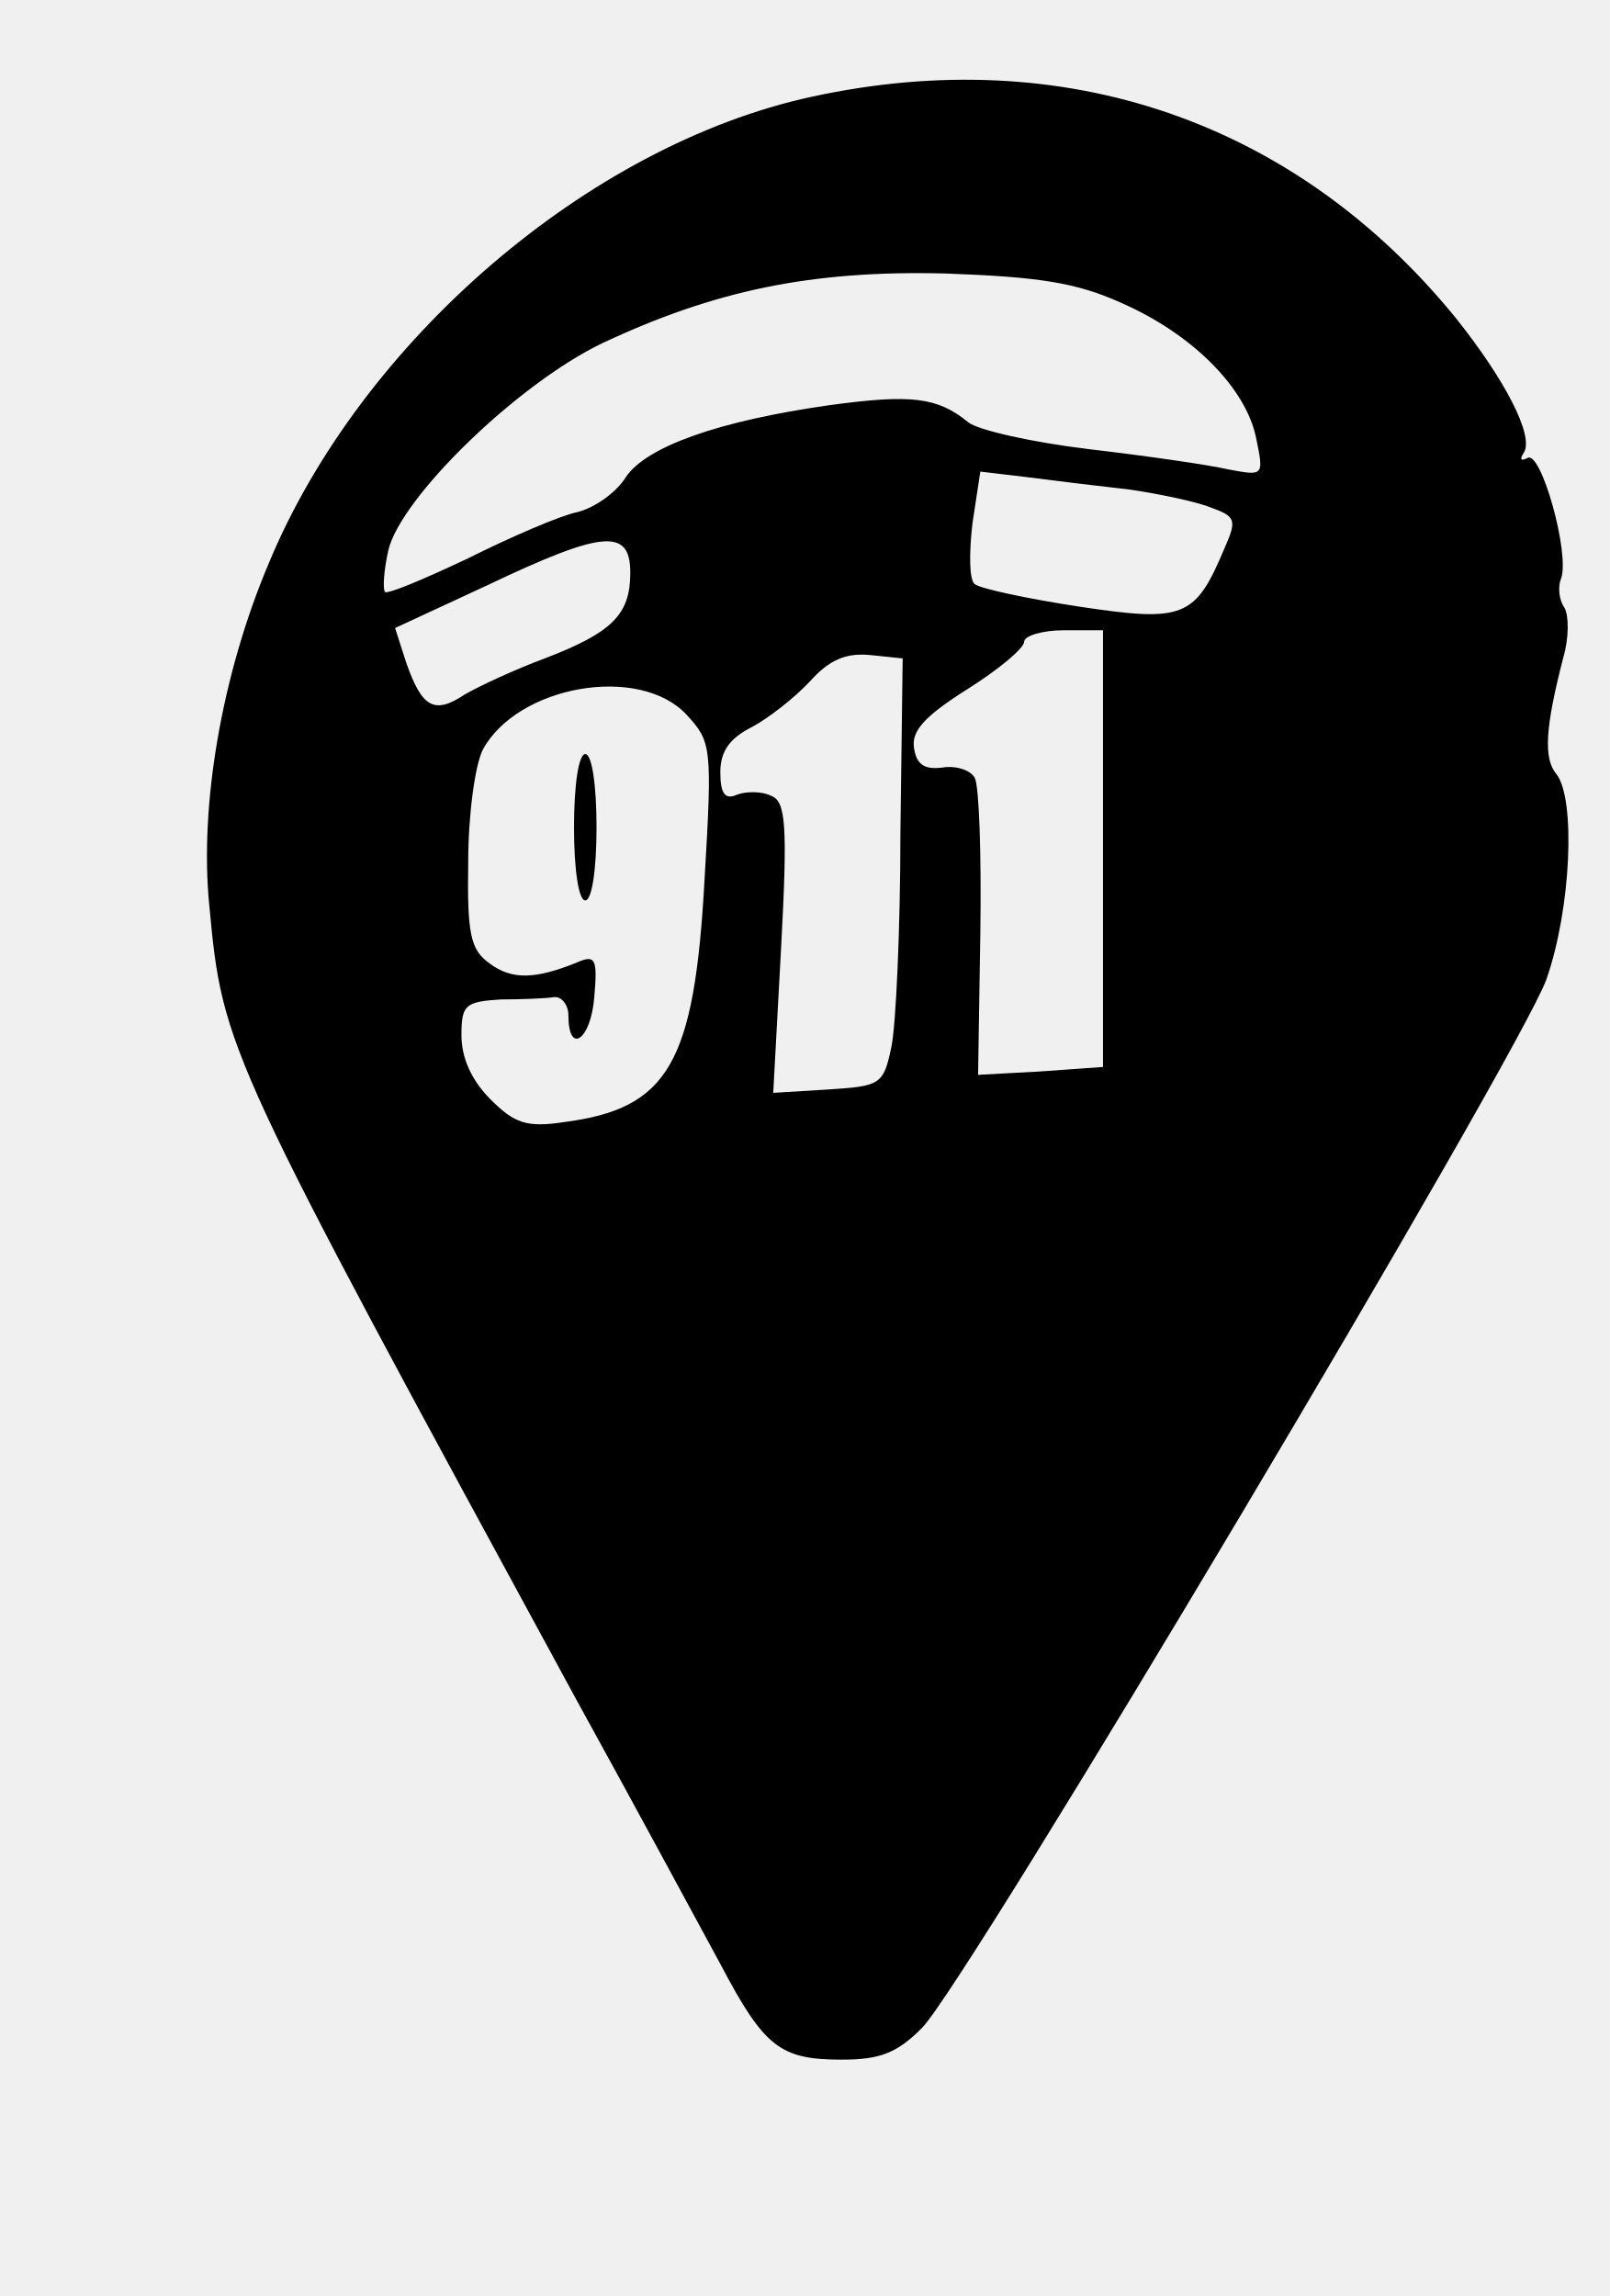
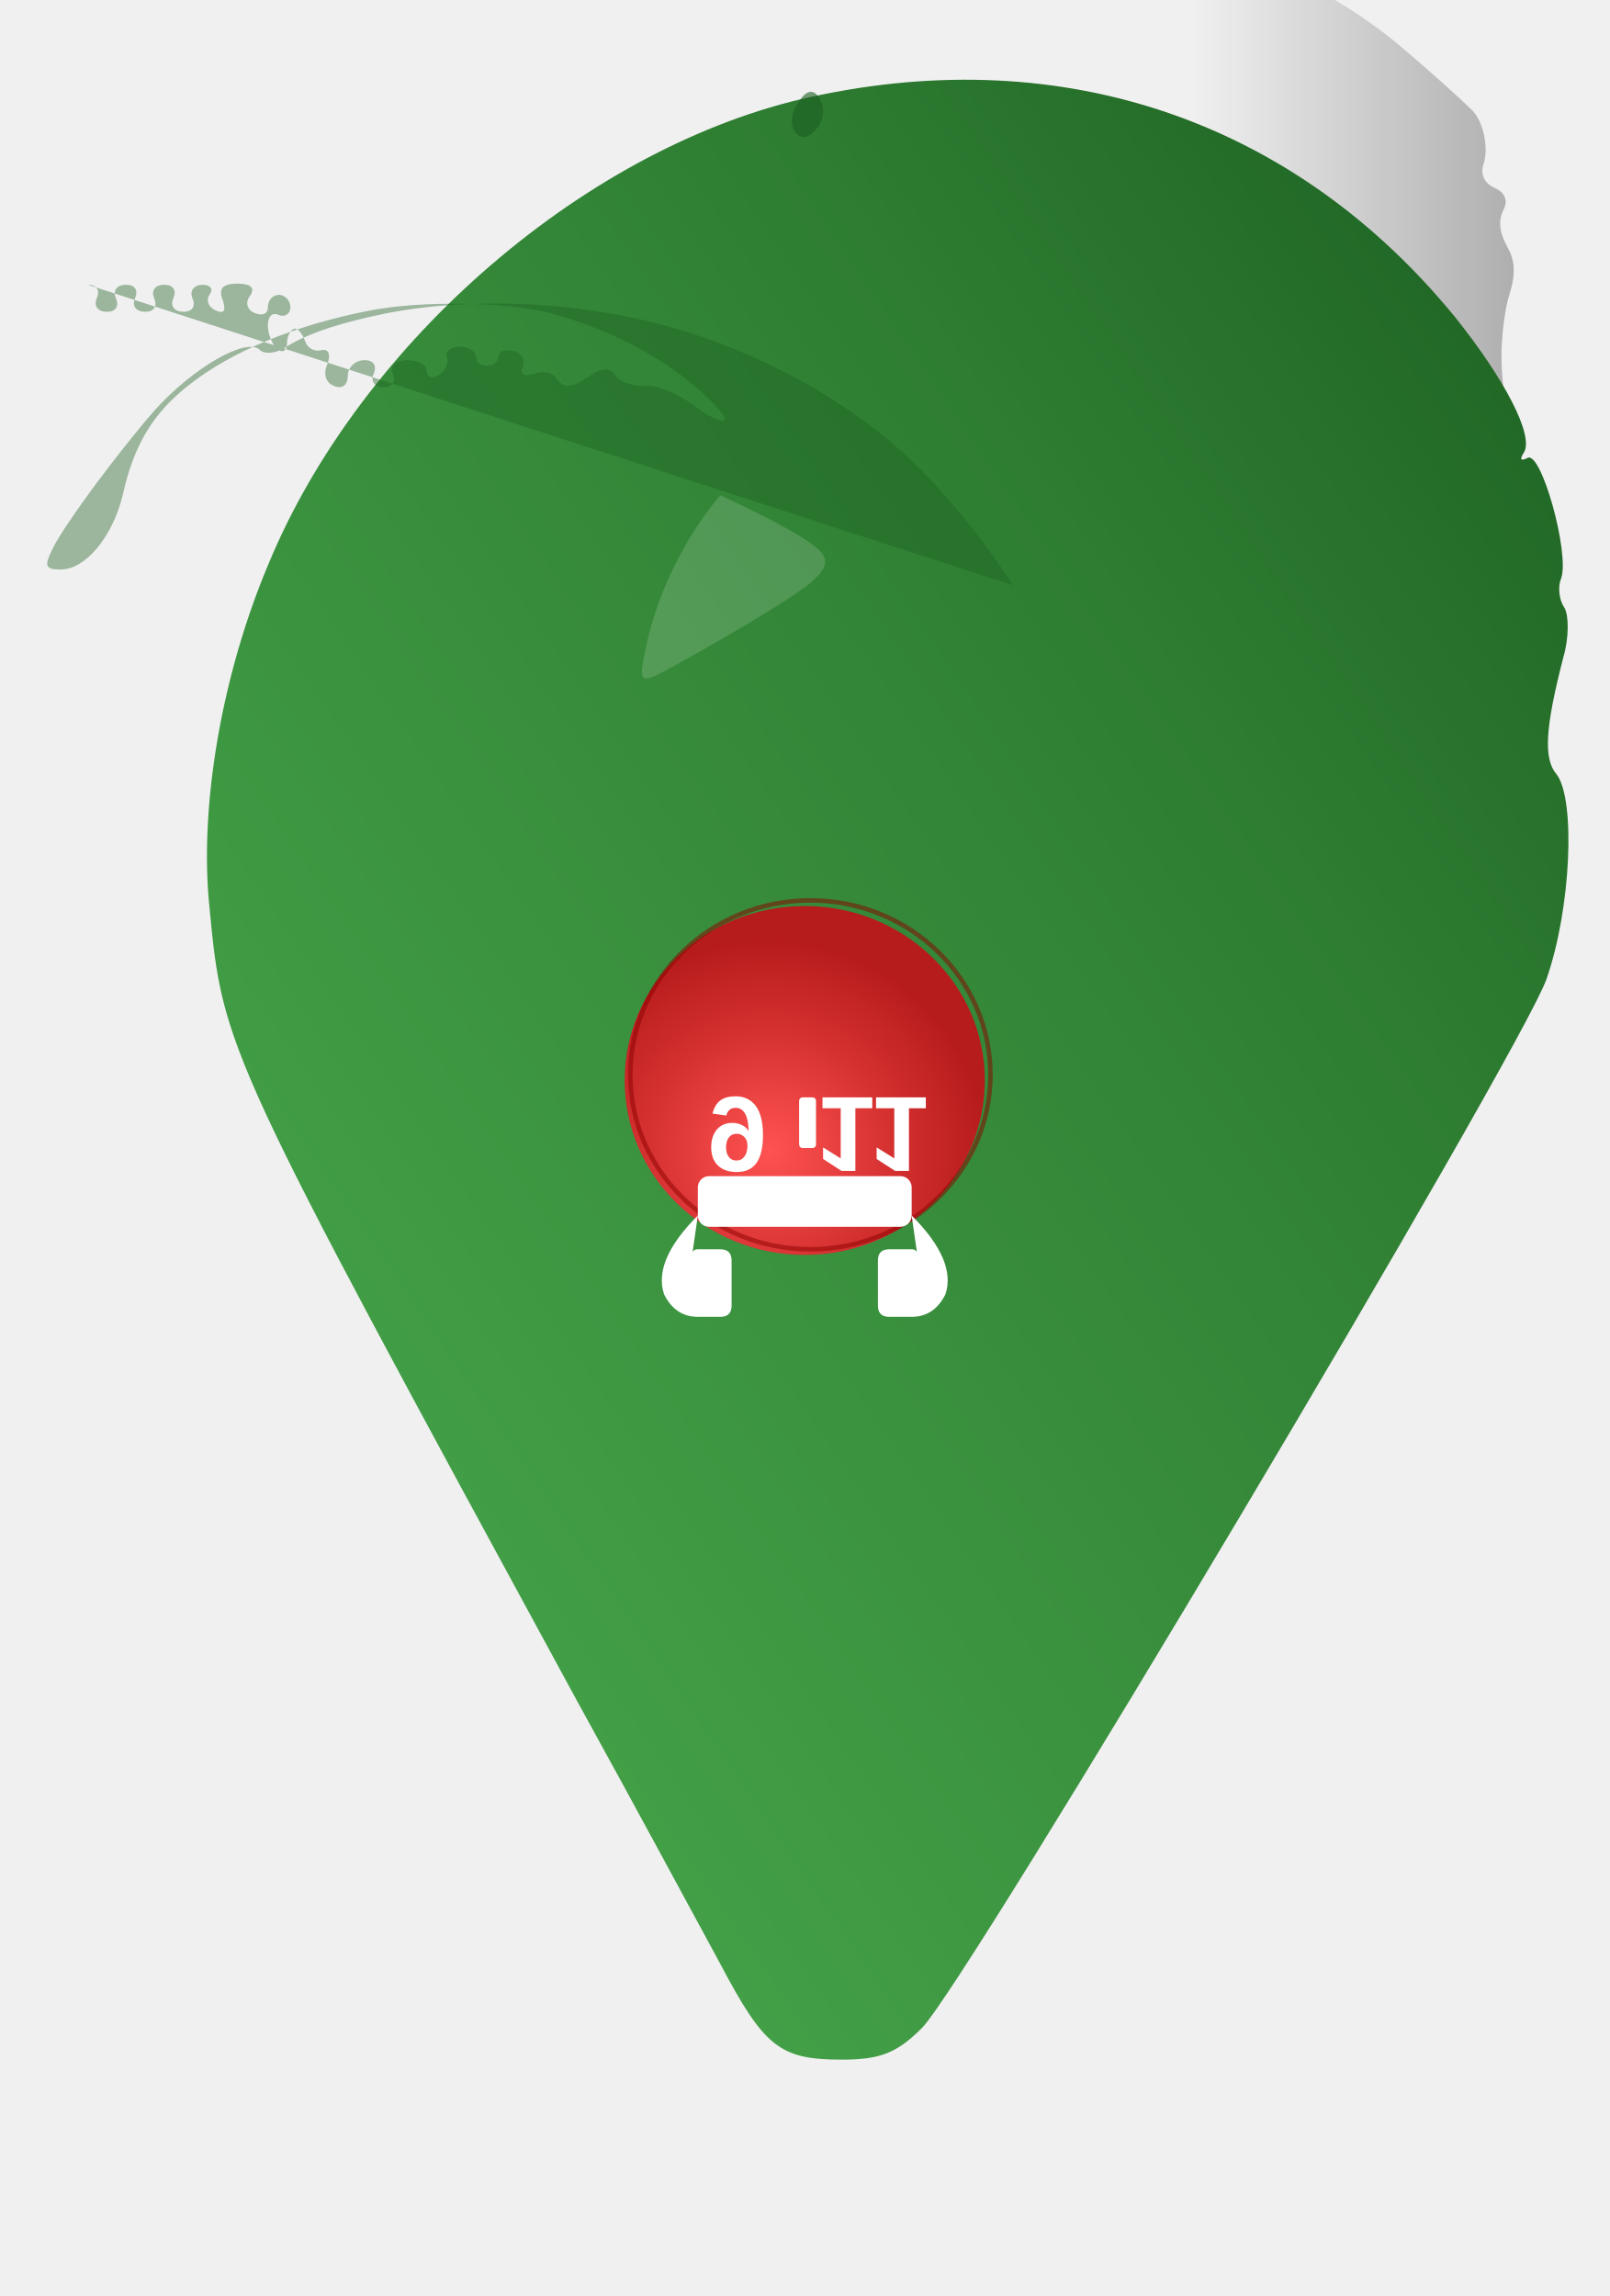
<svg xmlns="http://www.w3.org/2000/svg" version="1.0" width="143pt" height="204pt" viewBox="0 0 143 204" preserveAspectRatio="xMidYMid meet">
-   <g transform="translate(0,204) scale(0.1,-0.1)" fill="#000000" stroke="none">
-     <path d="M721 1954 c-198 -43 -400 -217 -482 -414 -42 -99 -62 -216 -53 -305 12 -128 14 -131 326 -705 53 -96 110 -202 128 -235 39 -74 53 -85 108 -85 34 0 49 6 71 28 40 40 532 867 555 932 22 63 26 160 9 182 -12 14 -10 42 6 104 5 17 5 37 1 44 -5 7 -6 19 -3 26 8 22 -18 115 -30 107 -6 -3 -7 -1 -3 5 9 15 -17 65 -61 120 -142 174 -347 245 -572 196z m275 -183 c64 -28 111 -76 120 -120 7 -34 7 -34 -25 -28 -17 4 -73 12 -124 18 -50 6 -99 17 -107 24 -27 22 -50 25 -123 15 -99 -14 -163 -37 -181 -64 -8 -13 -27 -27 -43 -31 -15 -3 -59 -22 -97 -41 -38 -18 -71 -32 -74 -30 -2 3 -1 19 3 37 11 47 115 148 190 184 100 47 186 65 305 62 83 -3 116 -8 156 -26z m8 -166 c27 -4 60 -11 72 -16 22 -8 23 -11 12 -36 -26 -62 -36 -66 -129 -52 -46 7 -88 16 -93 20 -5 4 -5 28 -2 54 l7 46 42 -5 c23 -3 64 -8 91 -11z m-444 -74 c0 -37 -16 -53 -76 -76 -27 -10 -59 -25 -71 -32 -27 -18 -38 -12 -52 28 l-10 31 82 38 c103 49 127 51 127 11z m420 -245 l0 -194 -56 -4 -55 -3 2 126 c1 69 -1 131 -5 138 -4 7 -17 11 -29 9 -16 -2 -23 3 -25 18 -2 15 10 28 48 52 27 17 50 36 50 42 0 5 16 10 35 10 l35 0 0 -194z m-180 14 c0 -85 -4 -171 -8 -190 -7 -34 -10 -35 -56 -38 l-49 -3 7 129 c6 111 4 130 -9 135 -8 4 -22 4 -30 1 -11 -5 -15 1 -15 20 0 18 8 30 28 40 15 8 38 26 52 41 17 19 32 25 53 23 l29 -3 -2 -155z m-190 105 c22 -24 23 -28 16 -146 -9 -164 -32 -204 -125 -216 -33 -5 -44 -1 -65 20 -17 17 -26 37 -26 57 0 27 3 30 35 32 19 0 41 1 47 2 7 1 13 -7 13 -16 0 -36 20 -22 23 16 3 34 1 38 -15 31 -37 -15 -58 -16 -78 -1 -17 12 -20 26 -19 90 0 42 6 86 13 100 31 57 139 76 181 31z" />
-     <path d="M510 1305 c0 -37 4 -65 10 -65 6 0 10 28 10 65 0 37 -4 65 -10 65 -6 0 -10 -28 -10 -65z" />
+   <defs>
+     <linearGradient id="greenGradient" x1="0%" y1="0%" x2="100%" y2="100%">
+       <stop offset="0%" style="stop-color:#4CAF50;stop-opacity:1" />
+       <stop offset="70%" style="stop-color:#2E7D32;stop-opacity:1" />
+       <stop offset="100%" style="stop-color:#1B5E20;stop-opacity:1" />
+     </linearGradient>
+     <radialGradient id="redGradient" cx="40%" cy="30%" r="60%">
+       <stop offset="0%" style="stop-color:#FF5252;stop-opacity:1" />
+       <stop offset="60%" style="stop-color:#D32F2F;stop-opacity:1" />
+       <stop offset="100%" style="stop-color:#B71C1C;stop-opacity:1" />
+     </radialGradient>
+     <linearGradient id="shadowGradient" x1="0%" y1="0%" x2="100%" y2="0%">
+       <stop offset="0%" style="stop-color:#000000;stop-opacity:0" />
+       <stop offset="70%" style="stop-color:#000000;stop-opacity:0" />
+       <stop offset="100%" style="stop-color:#000000;stop-opacity:0.3" />
+     </linearGradient>
+   </defs>
+   <g transform="translate(0,204) scale(0.1,-0.1)" fill="#000" stroke="none">
+     <path d="M715 1954 c-50 -11 -100 -30 -146 -56 c-88 -48 -157 -126 -200 -225              c-28 -63 -44 -135 -48 -204 c-2 -33 2 -55 14 -78 c6 -12 12 -24 16 -36              c2 -7 0 -18 -5 -25 c-6 -9 -5 -17 4 -28 c10 -14 14 -41 11 -78              c-2 -28 1 -64 7 -80 c4 -12 11 -26 16 -32 c13 -17 62 -96 110 -178              c48 -82 104 -172 125 -200 c29 -39 44 -56 65 -74 c21 -18 41 -28 69 -32              c37 -5 47 -1 78 27 c47 43 104 116 161 204 c31 49 77 122 102 162              c46 74 179 288 210 337 c23 36 35 56 45 76 c19 36 28 76 29 112              c0 28 -4 43 -16 61 c-15 23 -28 76 -28 116 c0 18 3 43 7 55              c6 19 5 31 -2 43 c-7 13 -8 23 -3 33 c4 8 1 15 -8 19              c-9 4 -13 12 -10 21 c5 14 0 38 -10 48 c-10 10 -39 36 -65 58              c-70 58 -160 95 -258 105 c-32 4 -71 5 -85 3z" fill="url(#shadowGradient)" />
+     <path d="M721 1954 c-198 -43 -400 -217 -482 -414 -42 -99 -62 -216 -53 -305              12 -128 14 -131 326 -705 53 -96 110 -202 128 -235 39 -74 53 -85 108 -85              34 0 49 6 71 28 40 40 532 867 555 932 22 63 26 160 9 182 -12 14 -10 42              6 104 5 17 5 37 1 44 -5 7 -6 19 -3 26 8 22 -18 115 -30 107 -6 -3 -7 -1              -3 5 9 15 -17 65 -61 120 -142 174 -347 245 -572 196z" fill="url(#greenGradient)" />
+     <path d="M900 1520 c-20 32 -55 76 -82 103 c-70 70 -175 122 -279 139              c-70 12 -148 11 -208 -3 c-36 -8 -61 -17 -78 -28 c-8 -5 -18 -6 -22 -2              c-12 12 -60 -16 -94 -54 c-33 -38 -79 -100 -90 -122 c-8 -16 -7 -19 7 -19              c22 0 46 29 55 66 c10 45 27 73 59 98 c38 30 94 53 160 66 c46 9 121 8              160 -2 c47 -12 97 -37 129 -65 c17 -14 29 -28 27 -30 -3 -3 -15 3 -28 13              c-13 10 -32 18 -43 17 c-11 0 -23 4 -26 9 c-5 8 -12 8 -26 -2 c-14 -9 -20              -9 -26 -1 c-3 6 -12 8 -20 5 c-9 -3 -13 -1 -11 5 c3 6 0 13 -7 15 c-8 2              -14 0 -14 -5 c0 -4 -5 -8 -10 -8 -6 0 -10 3 -10 8 c0 4 -6 9 -14 9              c-8 0 -14 -4 -12 -9 c2 -5 -1 -12 -7 -16 c-6 -4 -11 -2 -11 4 c0 5 -8 9              -17 9 c-10 0 -16 -5 -13 -12 c3 -7 0 -12 -8 -12 c-8 0 -12 5 -9 12              c3 7 0 12 -8 12 c-8 0 -15 -6 -15 -14 0 -8 -5 -12 -12 -9 c-8 3 -10 11              -6 20 c3 8 1 13 -5 12 c-7 -2 -13 2 -15 8 c-2 6 -6 11 -9 11 c-3 0 -7 -6              -7 -13 0 -7 -4 -9 -9 -5 c-4 4 -8 13 -8 21 0 8 4 12 10 9 c5 -2 10 1 10              7 c0 6 -5 11 -10 11 -6 0 -10 -5 -10 -11 0 -6 -5 -8 -12 -5 c-7 3 -8 10              -4 15 c5 7 1 11 -11 11 -14 0 -17 -5 -13 -15 c3 -9 1 -12 -6 -9 c-7 3 -9              9 -6 14 c4 5 1 9 -6 9 c-7 0 -12 -5 -9 -12 c3 -7 0 -12 -8 -12 c-8 0 -12              5 -9 12 c3 7 0 12 -8 12 c-8 0 -12 -5 -9 -12 c3 -7 0 -12 -8 -12 c-8 0 -12              5 -9 12 c3 7 0 12 -8 12 c-8 0 -12 -5 -9 -12 c3 -7 0 -12 -8 -12 c-8 0 -12              5 -9 12 c3 7 0 12 -8 12z" fill="#1B5E20" opacity="0.4" />
+     <ellipse cx="715" cy="1080" rx="160" ry="155" fill="url(#redGradient)" />
+     <ellipse cx="720" cy="1085" rx="160" ry="155" fill="none" stroke="#8B0000" stroke-width="4" opacity="0.5" />
+     <rect x="620" y="950" width="190" height="45" rx="10" ry="10" fill="white" />
+     <path d="M620 960 Q580 920 590 890 Q600 870 620 870 L640 870 Q650 870 650 880 L650 920 Q650 930 640 930 L620 930 Q615 930 615 925 Z" fill="white" />
+     <path d="M810 960 Q850 920 840 890 Q830 870 810 870 L790 870 Q780 870 780 880 L780 920 Q780 930 790 930 L810 930 Q815 930 815 925 Z" fill="white" />
+     <text x="655" y="1065" font-family="Arial, Helvetica, sans-serif" font-weight="bold" font-size="95" fill="white" text-anchor="middle">9</text>
+     <rect x="710" y="1020" width="15" height="45" rx="3" fill="white" />
+     <text x="775" y="1065" font-family="Arial, Helvetica, sans-serif" font-weight="bold" font-size="95" fill="white" text-anchor="middle">11</text>
+     <path d="M710 1950 c-6 -8 -8 -18 -5 -25 c5 -9 12 -9 20 0 c7 8 8 18 4 26              c-5 10 -12 10 -19 -1z" fill="#1B5E20" opacity="0.6" />
+     <path d="M640 1600 c-30 -35 -55 -85 -65 -130 c-8 -36 -7 -38 14 -27              c30 16 80 45 105 61 c38 24 46 35 34 47 c-13 13 -56 34 -88 49z" fill="white" opacity="0.15" />
  </g>
</svg>
